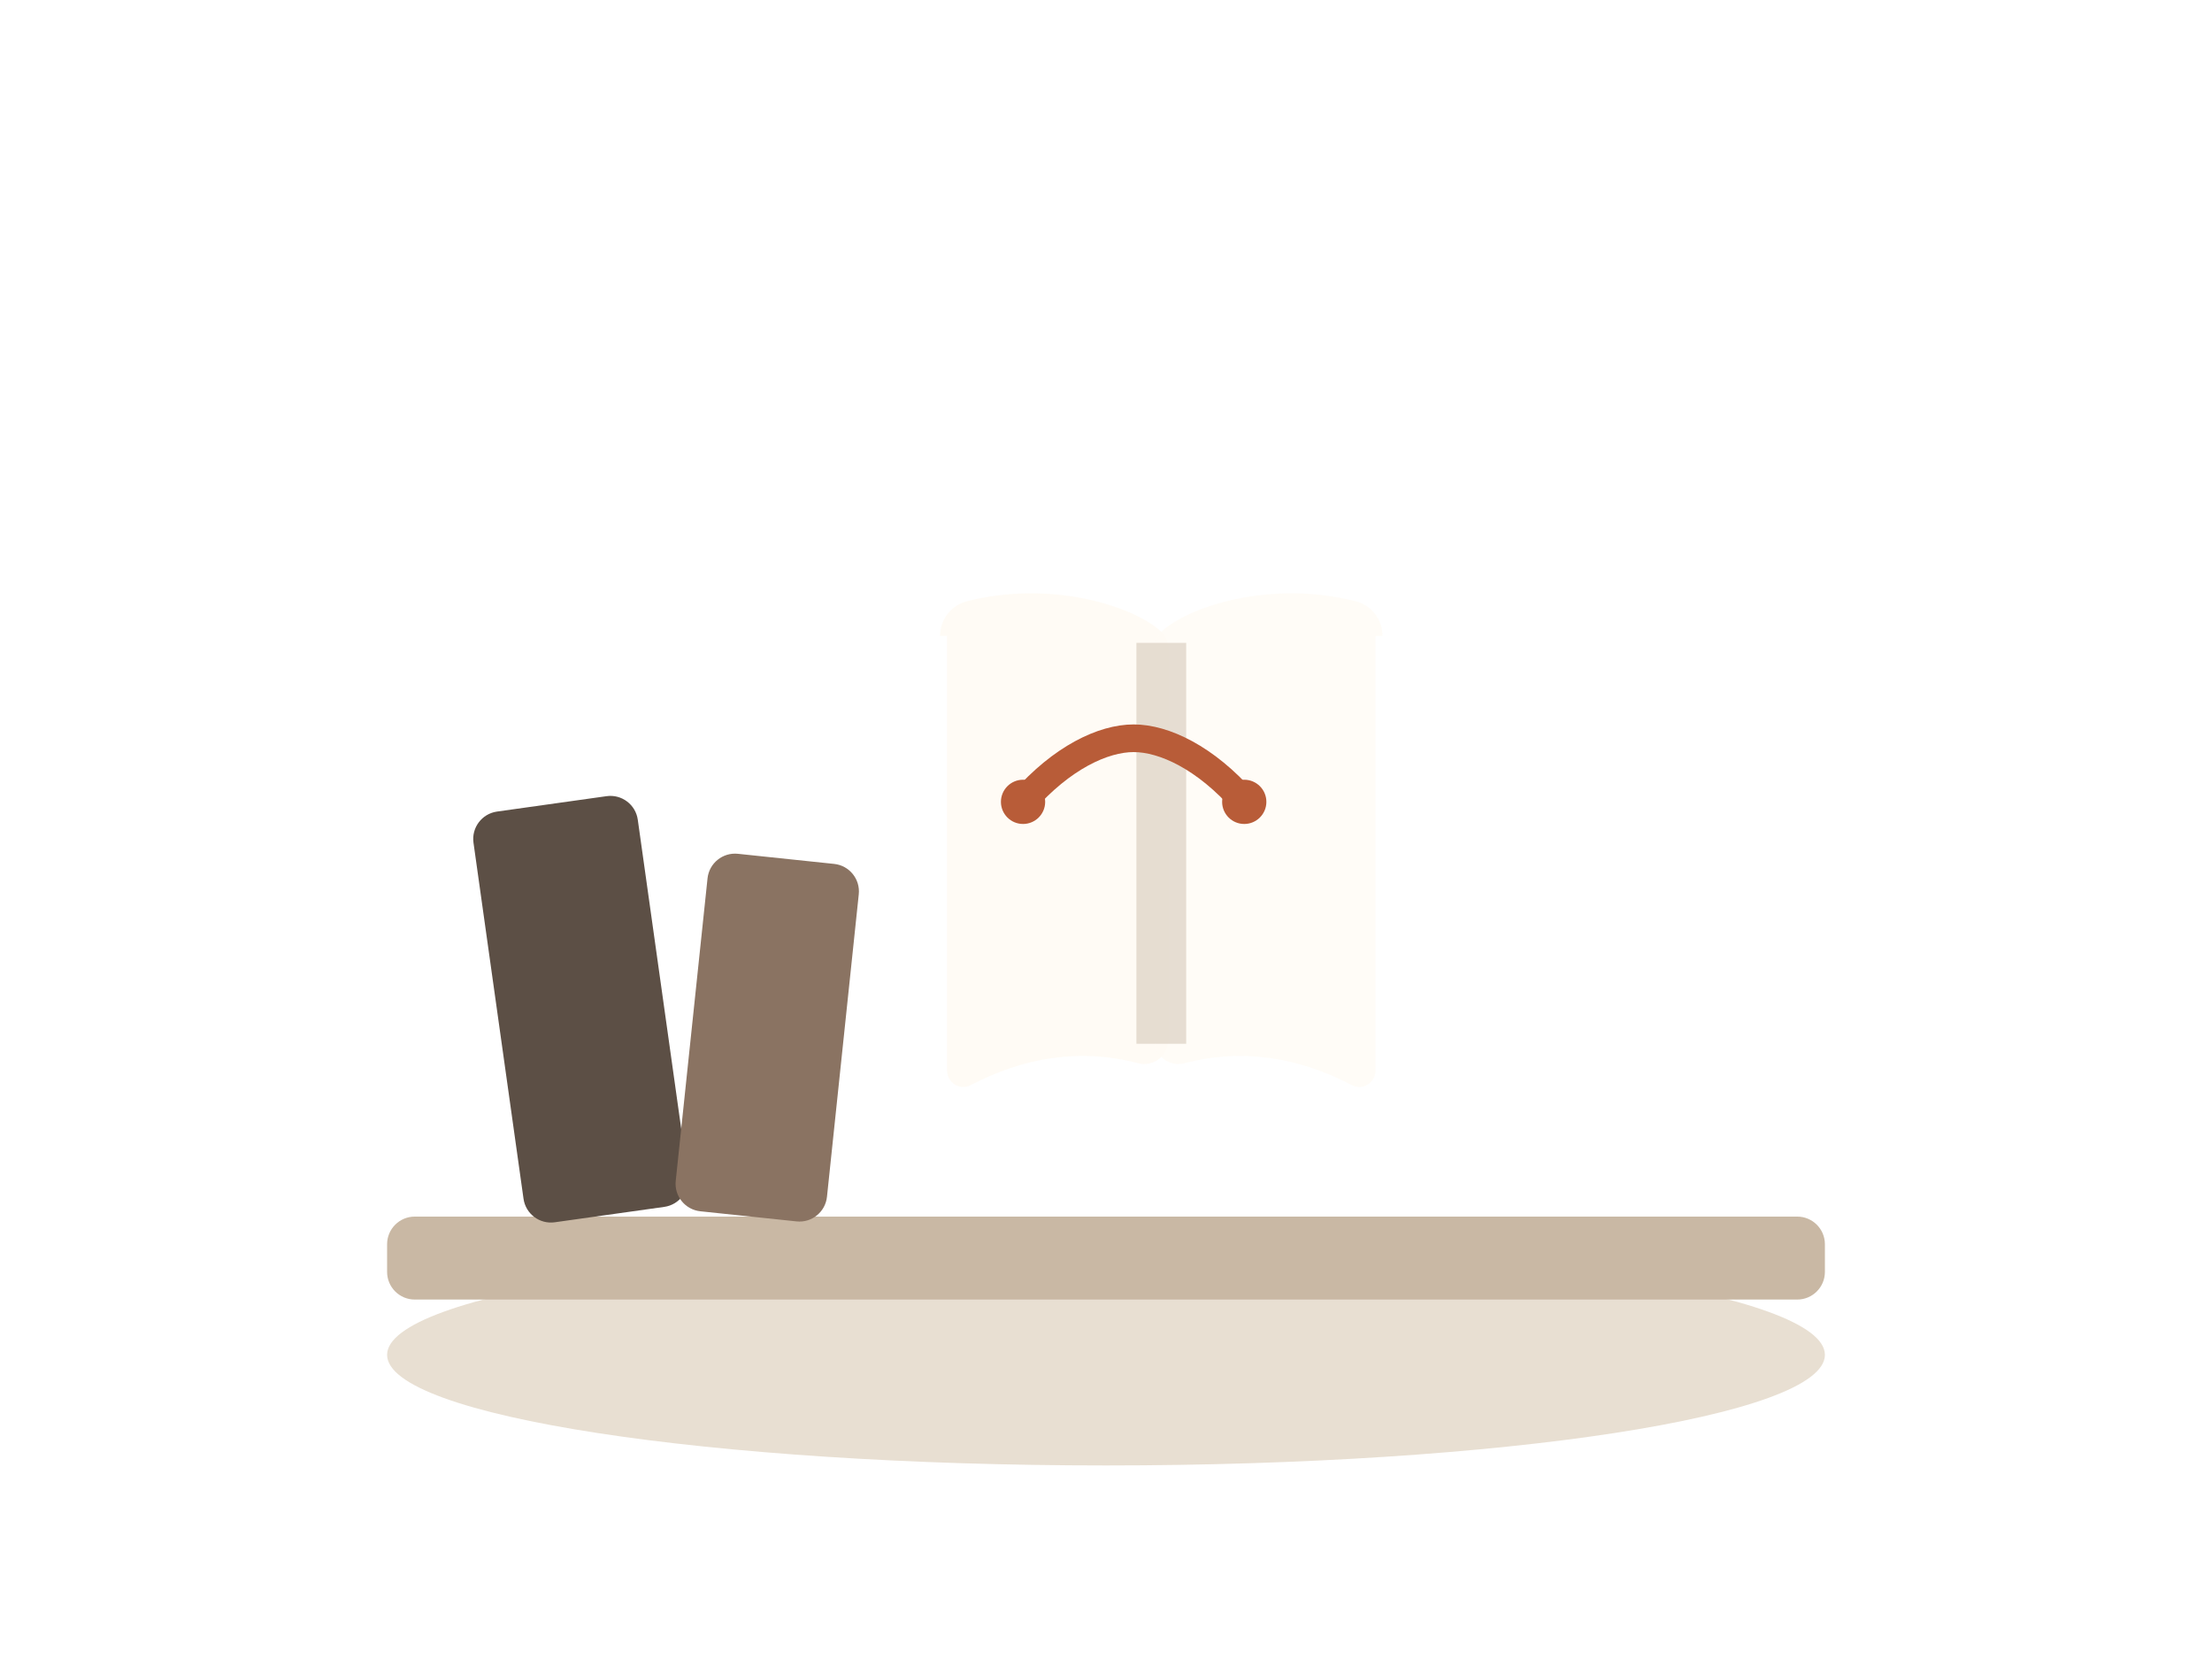
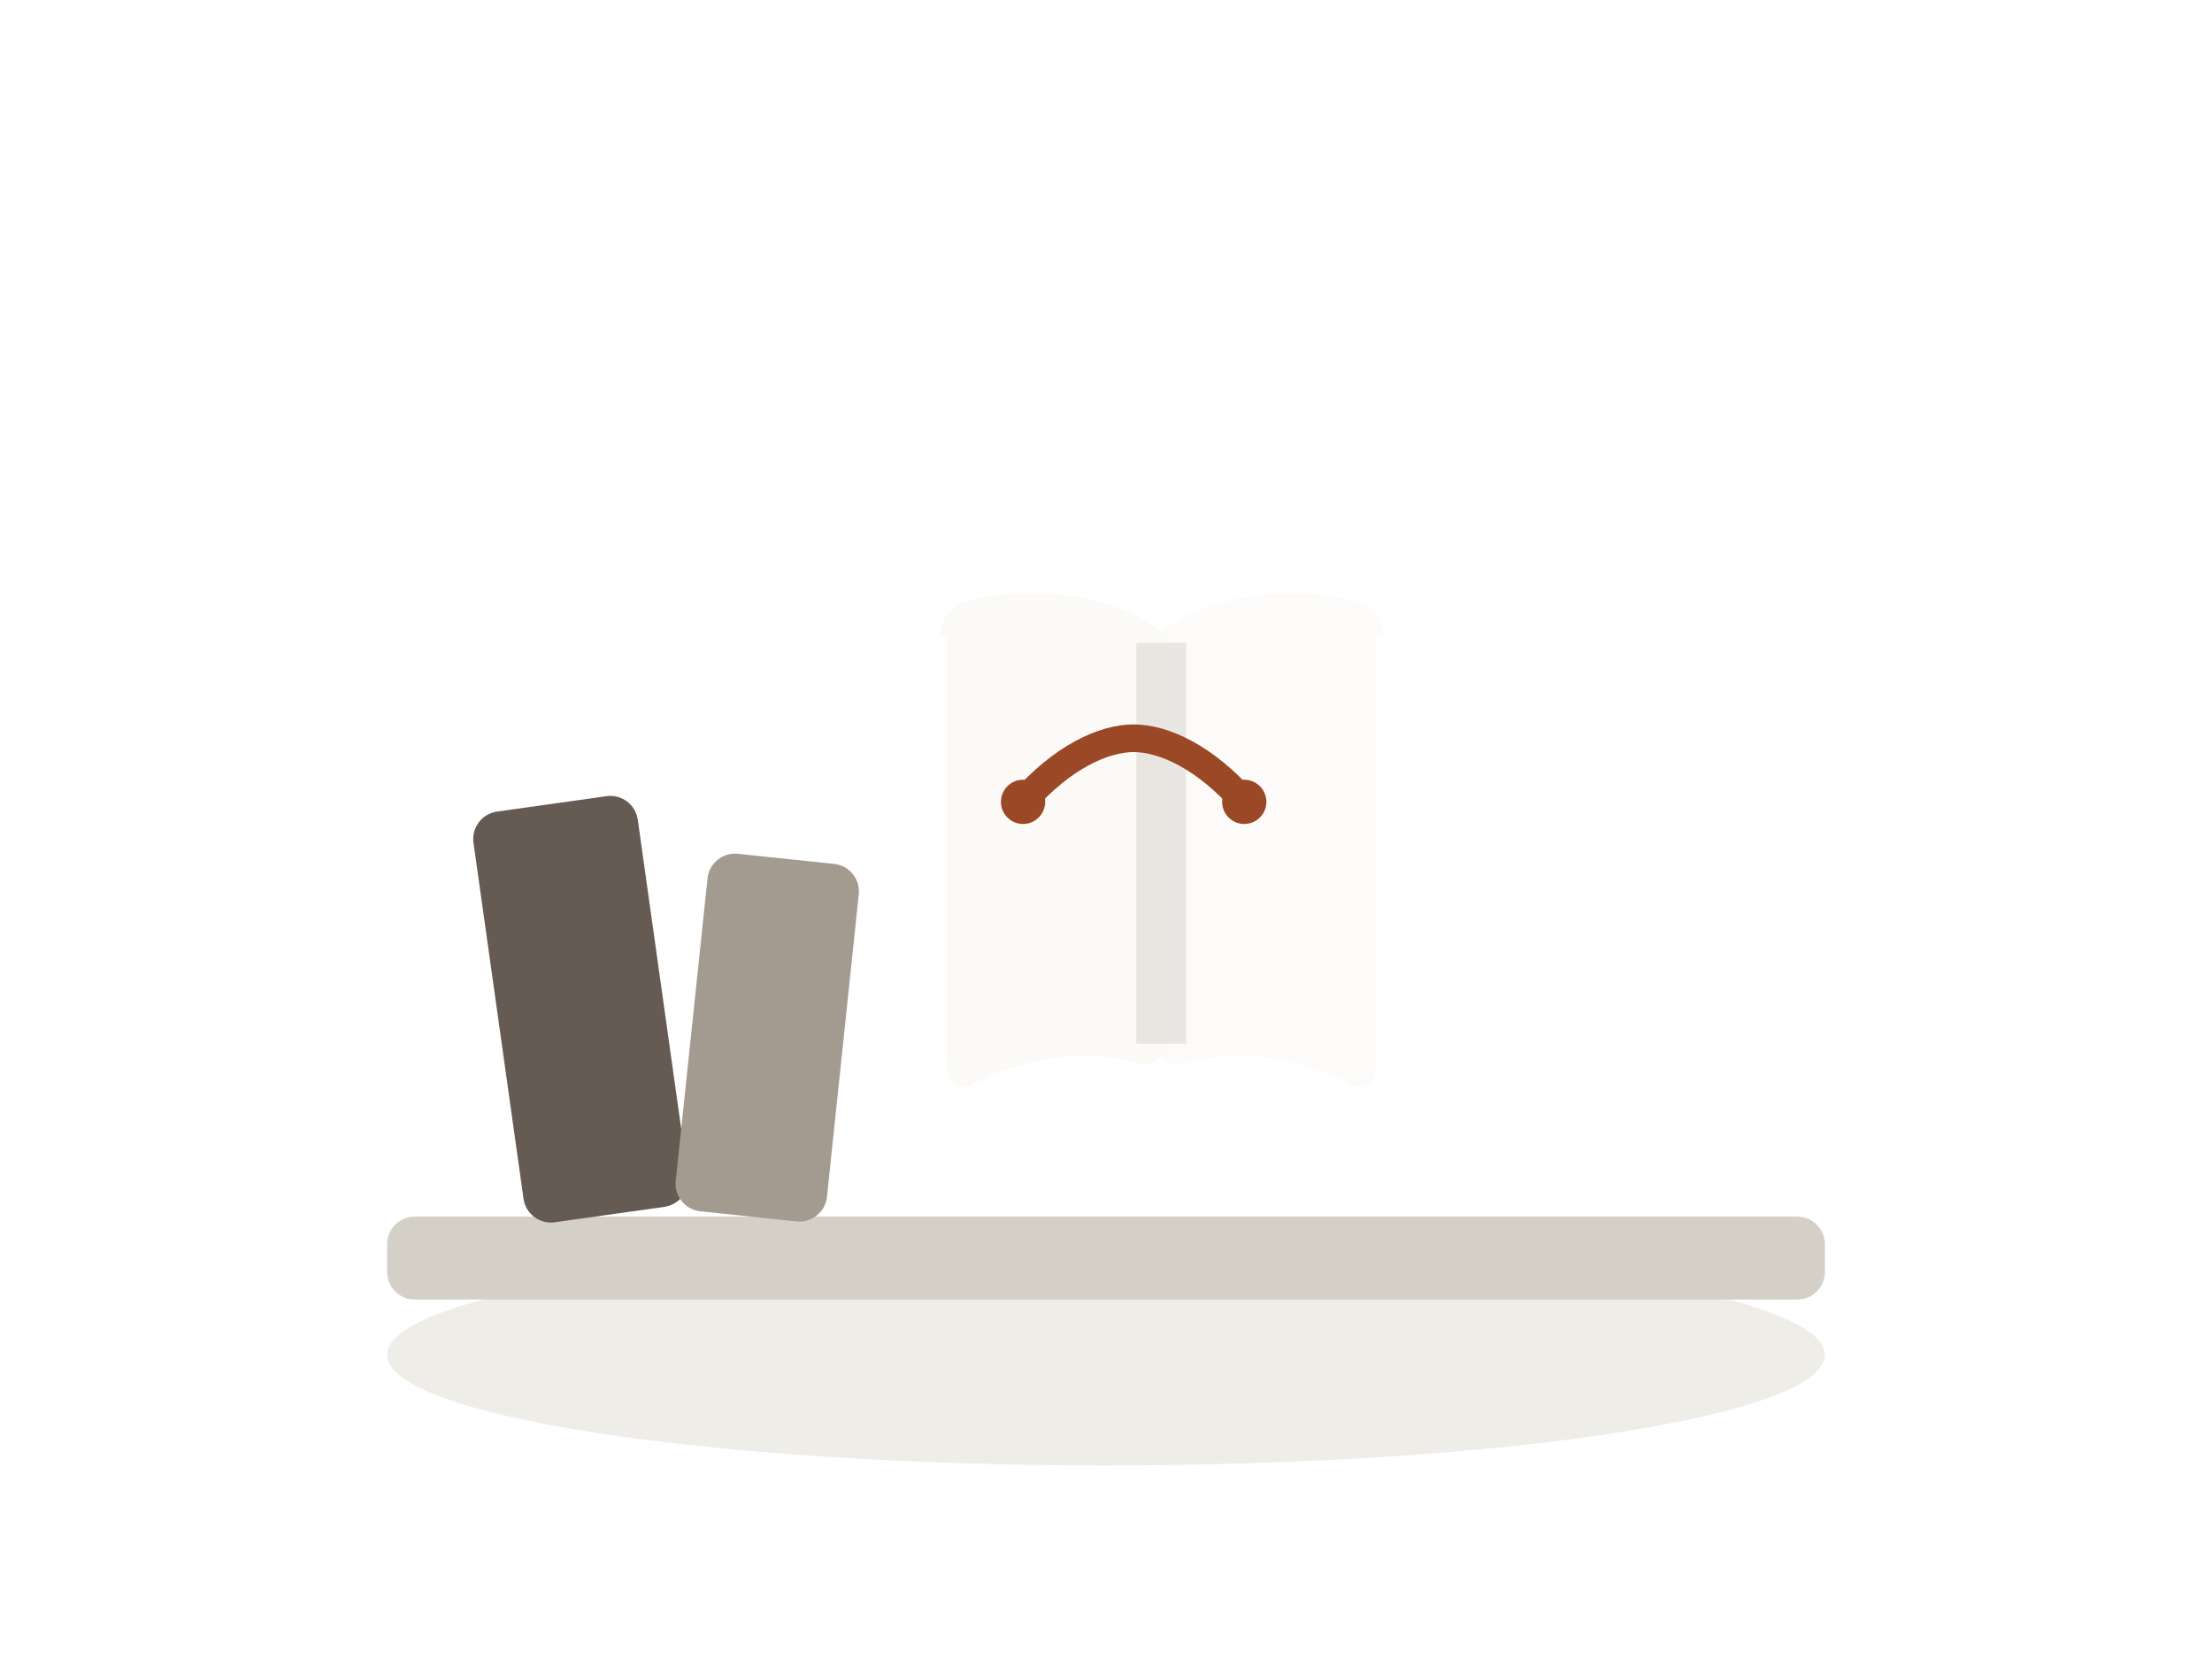
<svg xmlns="http://www.w3.org/2000/svg" viewBox="0 0 160 120" fill="none" role="img">
-   <ellipse cx="80" cy="98" rx="52" ry="8" fill="#E8DFD2" />
-   <rect x="28" y="88" width="104" height="6" rx="2" fill="#C9B8A4" />
-   <rect x="36" y="58" width="12" height="30" rx="2" fill="#5C4F45" transform="rotate(-8 42 73)" />
-   <rect x="50" y="62" width="11" height="26" rx="2" fill="#8A7362" transform="rotate(6 55 75)" />
-   <path fill="#FFFBF5" fill-opacity=".95" d="M68 46c0-1.2.8-2.2 1.9-2.5 6.2-1.6 12.2.4 14.1 2.2.3.3.5.7.5 1.1v28.4c0 1.2-1.1 2-2.2 1.7-4.2-1.1-8.3-.4-12.1 1.6-.8.4-1.7-.2-1.7-1.1V46Z" />
-   <path fill="#FFFBF5" fill-opacity=".82" d="M100 46c0-1.2-.8-2.2-1.9-2.5-6.2-1.6-12.2.4-14.1 2.2-.3.3-.5.7-.5 1.1v28.4c0 1.2 1.1 2 2.2 1.7 4.2-1.1 8.3-.4 12.1 1.6.8.4 1.7-.2 1.7-1.1V46Z" />
-   <path fill="#C9B8A4" fill-opacity=".45" d="M82.2 46.5h3.6v29h-3.6z" />
-   <path fill="none" stroke="#B85C38" stroke-width="2" stroke-linecap="round" d="M74 58c2.8-3.2 5.8-4.6 8-4.6s5.2 1.4 8 4.6" />
-   <circle cx="74" cy="58" r="1.6" fill="#B85C38" />
-   <circle cx="90" cy="58" r="1.6" fill="#B85C38" />
+   <ellipse cx="80" cy="98" rx="52" ry="8" fill="#EEEDE8" />
+   <rect x="28" y="88" width="104" height="6" rx="2" fill="#D4D0C8" />
+   <rect x="36" y="58" width="12" height="30" rx="2" fill="#665B53" transform="rotate(-8 42 73)" />
+   <rect x="50" y="62" width="11" height="26" rx="2" fill="#A39A90" transform="rotate(6 55 75)" />
+   <path fill="#FBFAF7" fill-opacity=".95" d="M68 46c0-1.2.8-2.2 1.9-2.5 6.2-1.6 12.2.4 14.1 2.2.3.3.5.7.5 1.1v28.4c0 1.2-1.1 2-2.2 1.7-4.2-1.1-8.3-.4-12.1 1.6-.8.4-1.7-.2-1.7-1.1V46Z" />
+   <path fill="#FBFAF7" fill-opacity=".82" d="M100 46c0-1.2-.8-2.2-1.9-2.5-6.2-1.6-12.2.4-14.1 2.2-.3.3-.5.7-.5 1.1v28.4c0 1.2 1.1 2 2.2 1.7 4.2-1.1 8.3-.4 12.1 1.6.8.4 1.7-.2 1.7-1.1V46Z" />
+   <path fill="#D4D0C8" fill-opacity=".45" d="M82.2 46.5h3.6v29h-3.6z" />
+   <path fill="none" stroke="#9A4825" stroke-width="2" stroke-linecap="round" d="M74 58c2.8-3.2 5.8-4.6 8-4.6s5.2 1.4 8 4.6" />
+   <circle cx="74" cy="58" r="1.6" fill="#9A4825" />
+   <circle cx="90" cy="58" r="1.6" fill="#9A4825" />
</svg>
